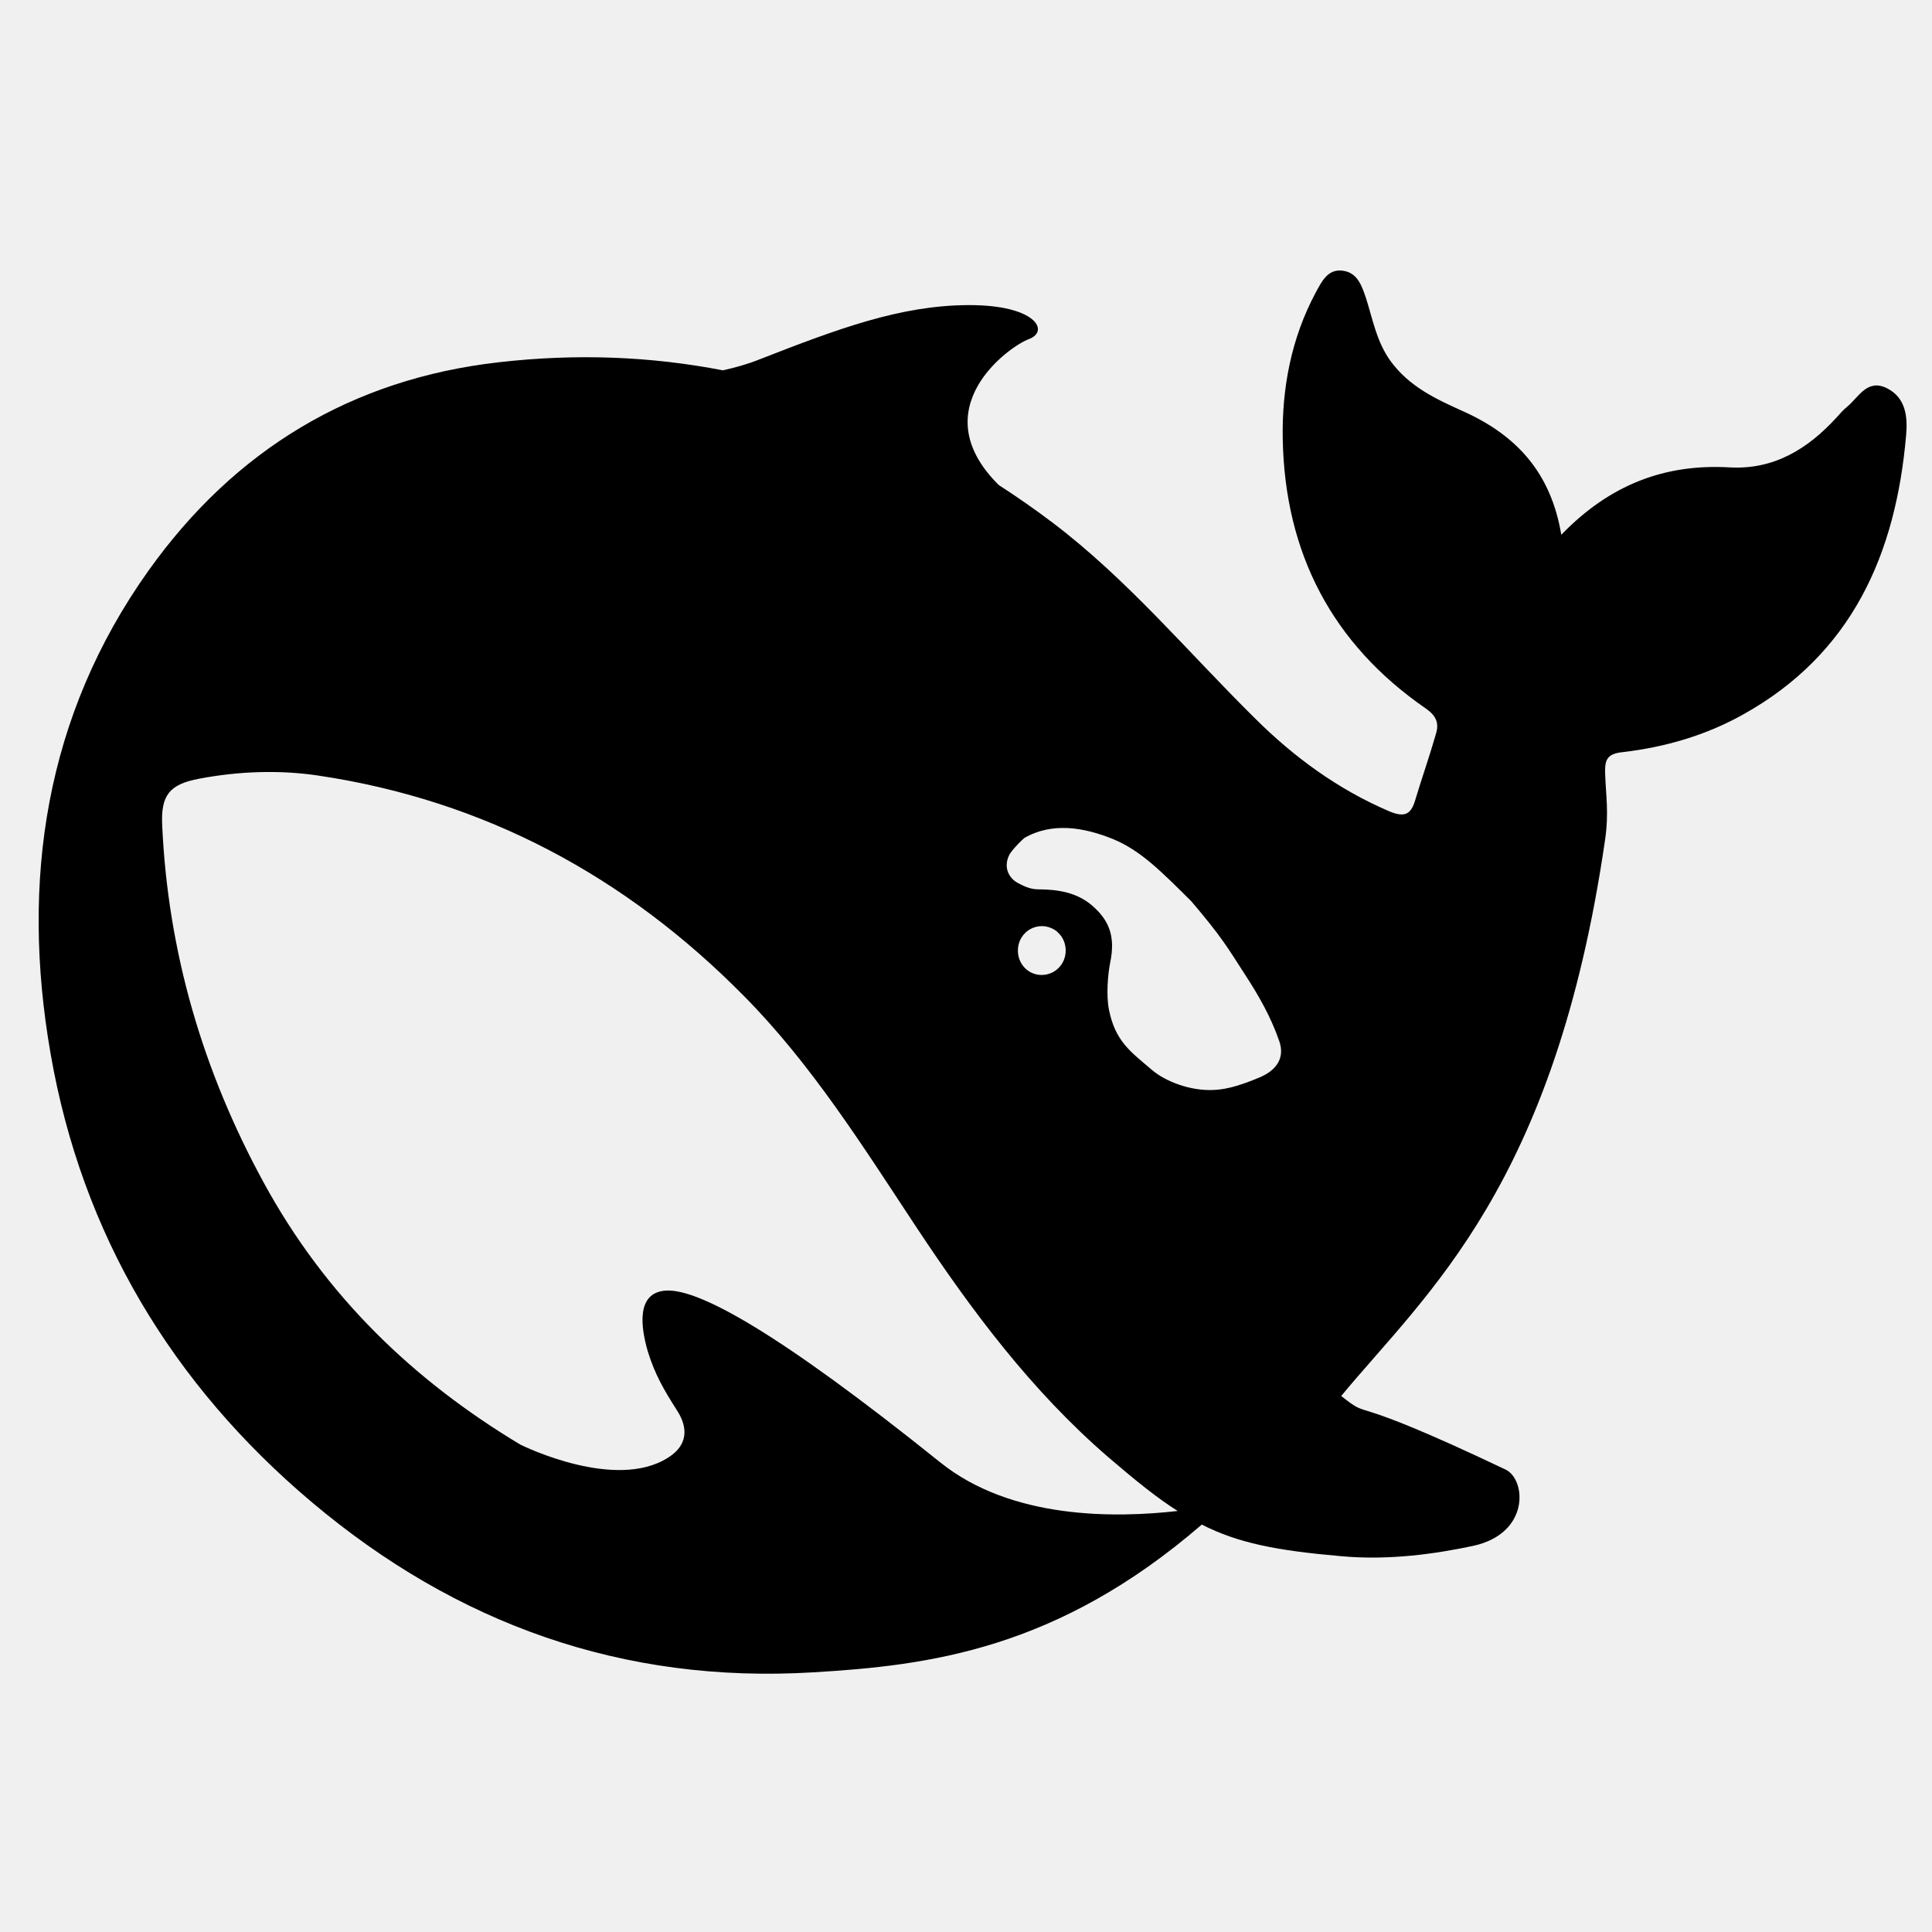
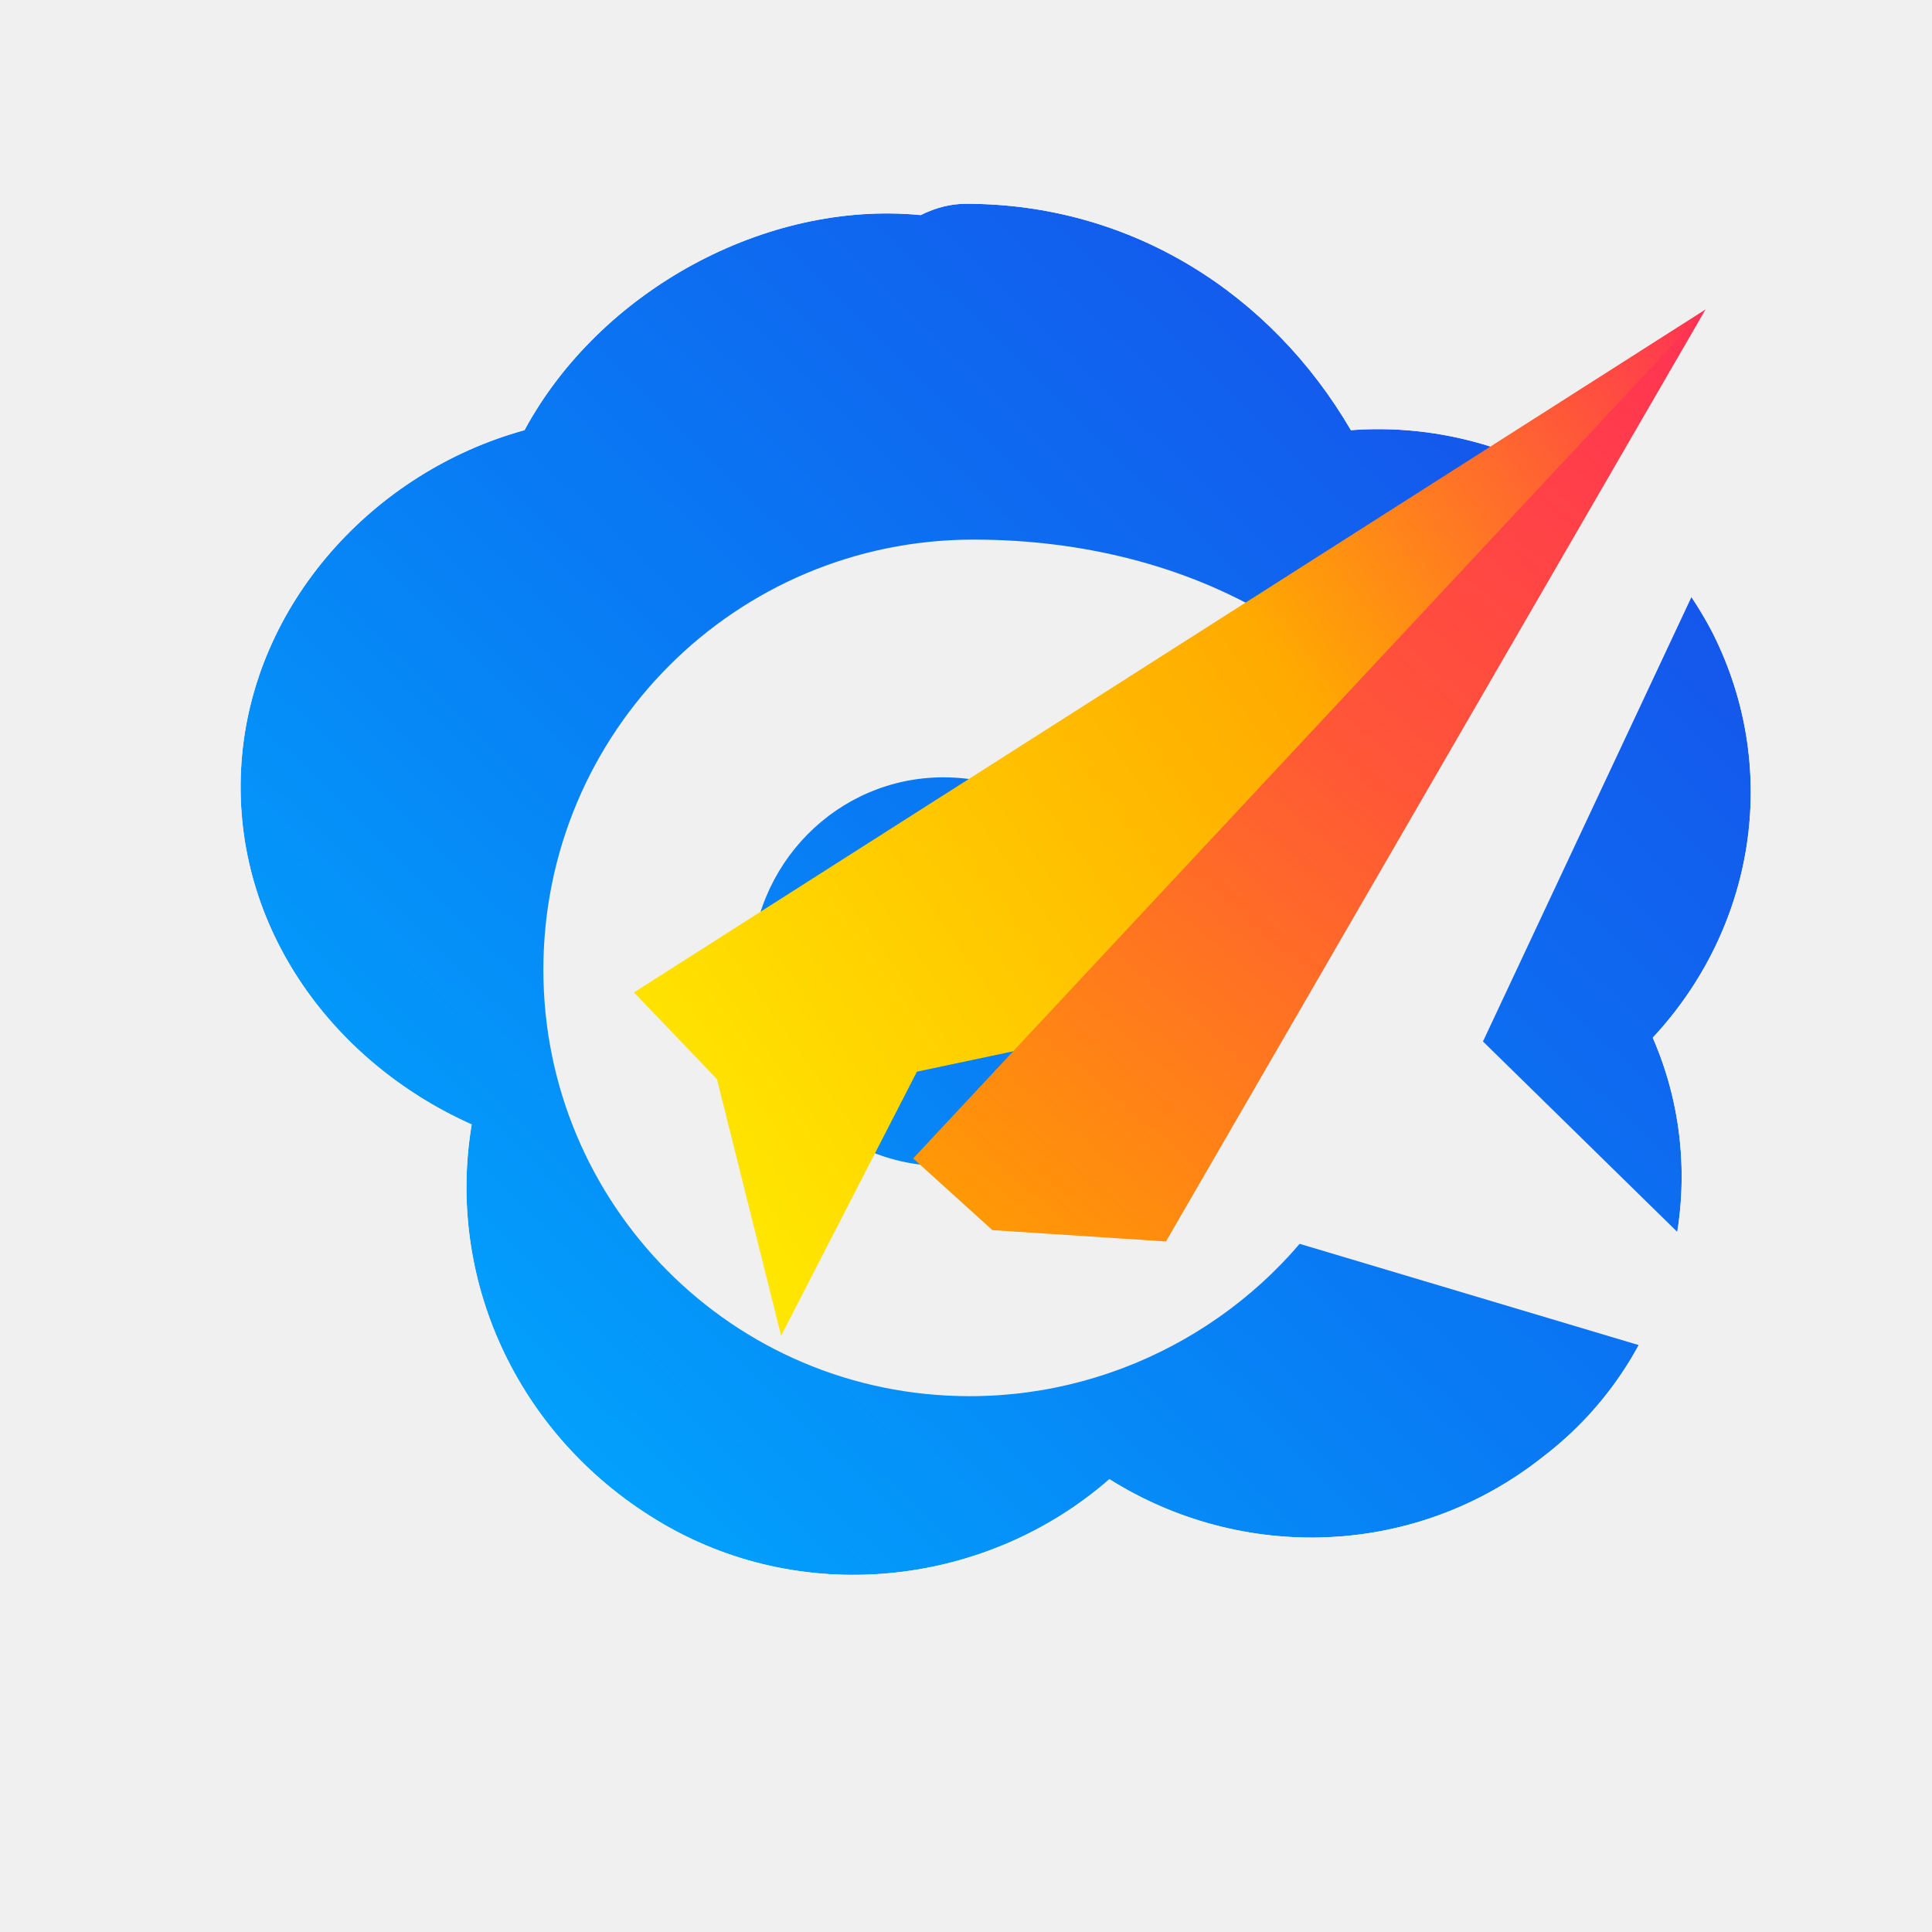
- <svg xmlns="http://www.w3.org/2000/svg" width="50" height="50" viewBox="0 0 50 50" fill="none">
-   <path id="path" d="M48.835 10.048C48.323 9.792 48.102 10.28 47.803 10.528C47.701 10.608 47.614 10.712 47.527 10.808C46.779 11.624 45.905 12.16 44.762 12.096C43.092 12 41.666 12.536 40.406 13.84C40.138 12.232 39.248 11.272 37.893 10.656C37.184 10.336 36.467 10.016 35.97 9.32C35.623 8.824 35.529 8.272 35.356 7.728C35.246 7.4 35.135 7.064 34.765 7.008C34.363 6.944 34.206 7.288 34.048 7.576C33.418 8.752 33.173 10.048 33.197 11.36C33.252 14.312 34.474 16.664 36.9 18.336C37.176 18.528 37.247 18.72 37.16 19C36.995 19.576 36.797 20.136 36.624 20.712C36.514 21.08 36.349 21.16 35.962 21C34.631 20.432 33.481 19.592 32.464 18.576C30.739 16.872 29.179 14.992 27.233 13.52C26.776 13.176 26.319 12.856 25.847 12.552C23.862 10.584 26.107 8.968 26.627 8.776C27.17 8.576 26.816 7.888 25.059 7.896C23.302 7.904 21.695 8.504 19.647 9.304C19.348 9.424 19.032 9.512 18.709 9.584C16.85 9.224 14.92 9.144 12.903 9.376C9.106 9.808 6.073 11.64 3.843 14.768C1.165 18.528 0.534 22.8 1.307 27.256C2.118 31.952 4.466 35.84 8.074 38.88C11.816 42.032 16.125 43.576 21.041 43.28C24.027 43.104 27.352 42.696 31.102 39.456C32.047 39.936 33.04 40.128 34.686 40.272C35.955 40.392 37.176 40.208 38.121 40.008C39.602 39.688 39.499 38.288 38.964 38.032C34.623 35.968 35.576 36.808 34.71 36.128C36.916 33.464 40.24 30.696 41.54 21.728C41.643 21.016 41.556 20.568 41.54 19.992C41.532 19.64 41.611 19.504 42.005 19.464C43.092 19.336 44.148 19.032 45.117 18.488C47.929 16.92 49.064 14.344 49.331 11.256C49.371 10.784 49.324 10.296 48.835 10.048ZM24.326 37.84C20.12 34.464 18.079 33.352 17.236 33.4C16.448 33.448 16.59 34.368 16.763 34.968C16.944 35.56 17.181 35.968 17.512 36.488C17.74 36.832 17.898 37.344 17.283 37.728C15.928 38.584 13.573 37.44 13.462 37.384C10.721 35.736 8.428 33.56 6.813 30.584C5.253 27.72 4.348 24.648 4.198 21.368C4.158 20.576 4.387 20.296 5.159 20.152C6.175 19.96 7.223 19.92 8.239 20.072C12.533 20.712 16.189 22.672 19.253 25.776C21.002 27.544 22.325 29.656 23.689 31.72C25.138 33.912 26.698 36 28.683 37.712C29.384 38.312 29.943 38.768 30.479 39.104C28.864 39.288 26.17 39.328 24.326 37.84ZM26.343 24.6C26.343 24.248 26.619 23.968 26.966 23.968C27.044 23.968 27.115 23.984 27.178 24.008C27.265 24.04 27.344 24.088 27.407 24.16C27.517 24.272 27.58 24.432 27.58 24.6C27.58 24.952 27.304 25.232 26.957 25.232C26.611 25.232 26.343 24.952 26.343 24.6ZM32.606 27.88C32.205 28.048 31.803 28.192 31.416 28.208C30.818 28.24 30.164 27.992 29.81 27.688C29.258 27.216 28.864 26.952 28.699 26.128C28.628 25.776 28.668 25.232 28.73 24.92C28.872 24.248 28.714 23.816 28.25 23.424C27.872 23.104 27.391 23.016 26.863 23.016C26.666 23.016 26.485 22.928 26.351 22.856C26.13 22.744 25.949 22.464 26.123 22.12C26.178 22.008 26.446 21.736 26.509 21.688C27.226 21.272 28.053 21.408 28.817 21.72C29.526 22.016 30.061 22.56 30.834 23.328C31.622 24.256 31.763 24.512 32.212 25.208C32.567 25.752 32.89 26.312 33.11 26.952C33.245 27.352 33.071 27.68 32.606 27.88Z" fill="#000" fill-opacity="1" fill-rule="nonzero" />
+ <svg xmlns="http://www.w3.org/2000/svg" width="50" height="50" viewBox="0 0 512 512" fill="none">
+   <defs>
+     <linearGradient id="shell" x1="82" y1="420" x2="420" y2="72" gradientUnits="userSpaceOnUse">
+       <stop offset="0" stop-color="#00AFFF" />
+       <stop offset="0.5" stop-color="#087CF4" />
+       <stop offset="1" stop-color="#174FEA" />
+     </linearGradient>
+     <linearGradient id="upper-wing" x1="168" y1="284" x2="452" y2="82" gradientUnits="userSpaceOnUse">
+       <stop offset="0" stop-color="#FFE600" />
+       <stop offset="0.58" stop-color="#FFAA00" />
+       <stop offset="1" stop-color="#FF3154" />
+     </linearGradient>
+     <linearGradient id="lower-wing" x1="242" y1="329" x2="452" y2="82" gradientUnits="userSpaceOnUse">
+       <stop offset="0" stop-color="#FF9F00" />
+       <stop offset="0.55" stop-color="#FF5538" />
+       <stop offset="1" stop-color="#FF3154" />
+     </linearGradient>
+     <mask id="c-cut">
+       <rect width="512" height="512" fill="#000" />
+       <path fill="#fff" d="M256 54c44 0 81 24 102 60 40-3 78 19 96 54 18 36 11 78-16 107 17 39 5 85-29 111-34 27-80 28-115 6-32 28-80 34-118 12-38-22-58-64-51-106-38-17-64-54-61-96 3-42 35-77 75-88 20-37 64-61 105-57 4-2 8-3 12-3Z" />
+       <path fill="#000" d="M258 143c-63 0-114 51-114 114 0 62 50 113 113 113 41 0 78-22 98-55l-68-24c-9 11-22 18-37 18-28 0-51-23-51-51 0-29 23-52 51-52 18 0 34 9 43 23l43-66c-22-13-49-20-78-20Z" />
+       <path fill="#000" d="m277 208 215-143-99 211 100 98-221-66 45-52Z" />
+     </mask>
+   </defs>
+   <path fill="url(#shell)" mask="url(#c-cut)" d="M256 54c44 0 81 24 102 60 40-3 78 19 96 54 18 36 11 78-16 107 17 39 5 85-29 111-34 27-80 28-115 6-32 28-80 34-118 12-38-22-58-64-51-106-38-17-64-54-61-96 3-42 35-77 75-88 20-37 64-61 105-57 4-2 8-3 12-3Z" />
+   <path fill="url(#upper-wing)" d="m168 263 284-181-157 191-52 11-36 70-17-68-22-23Z" />
+   <path fill="url(#lower-wing)" d="M242 307 452 82 309 329l-46-3-21-19Z" />
</svg>
